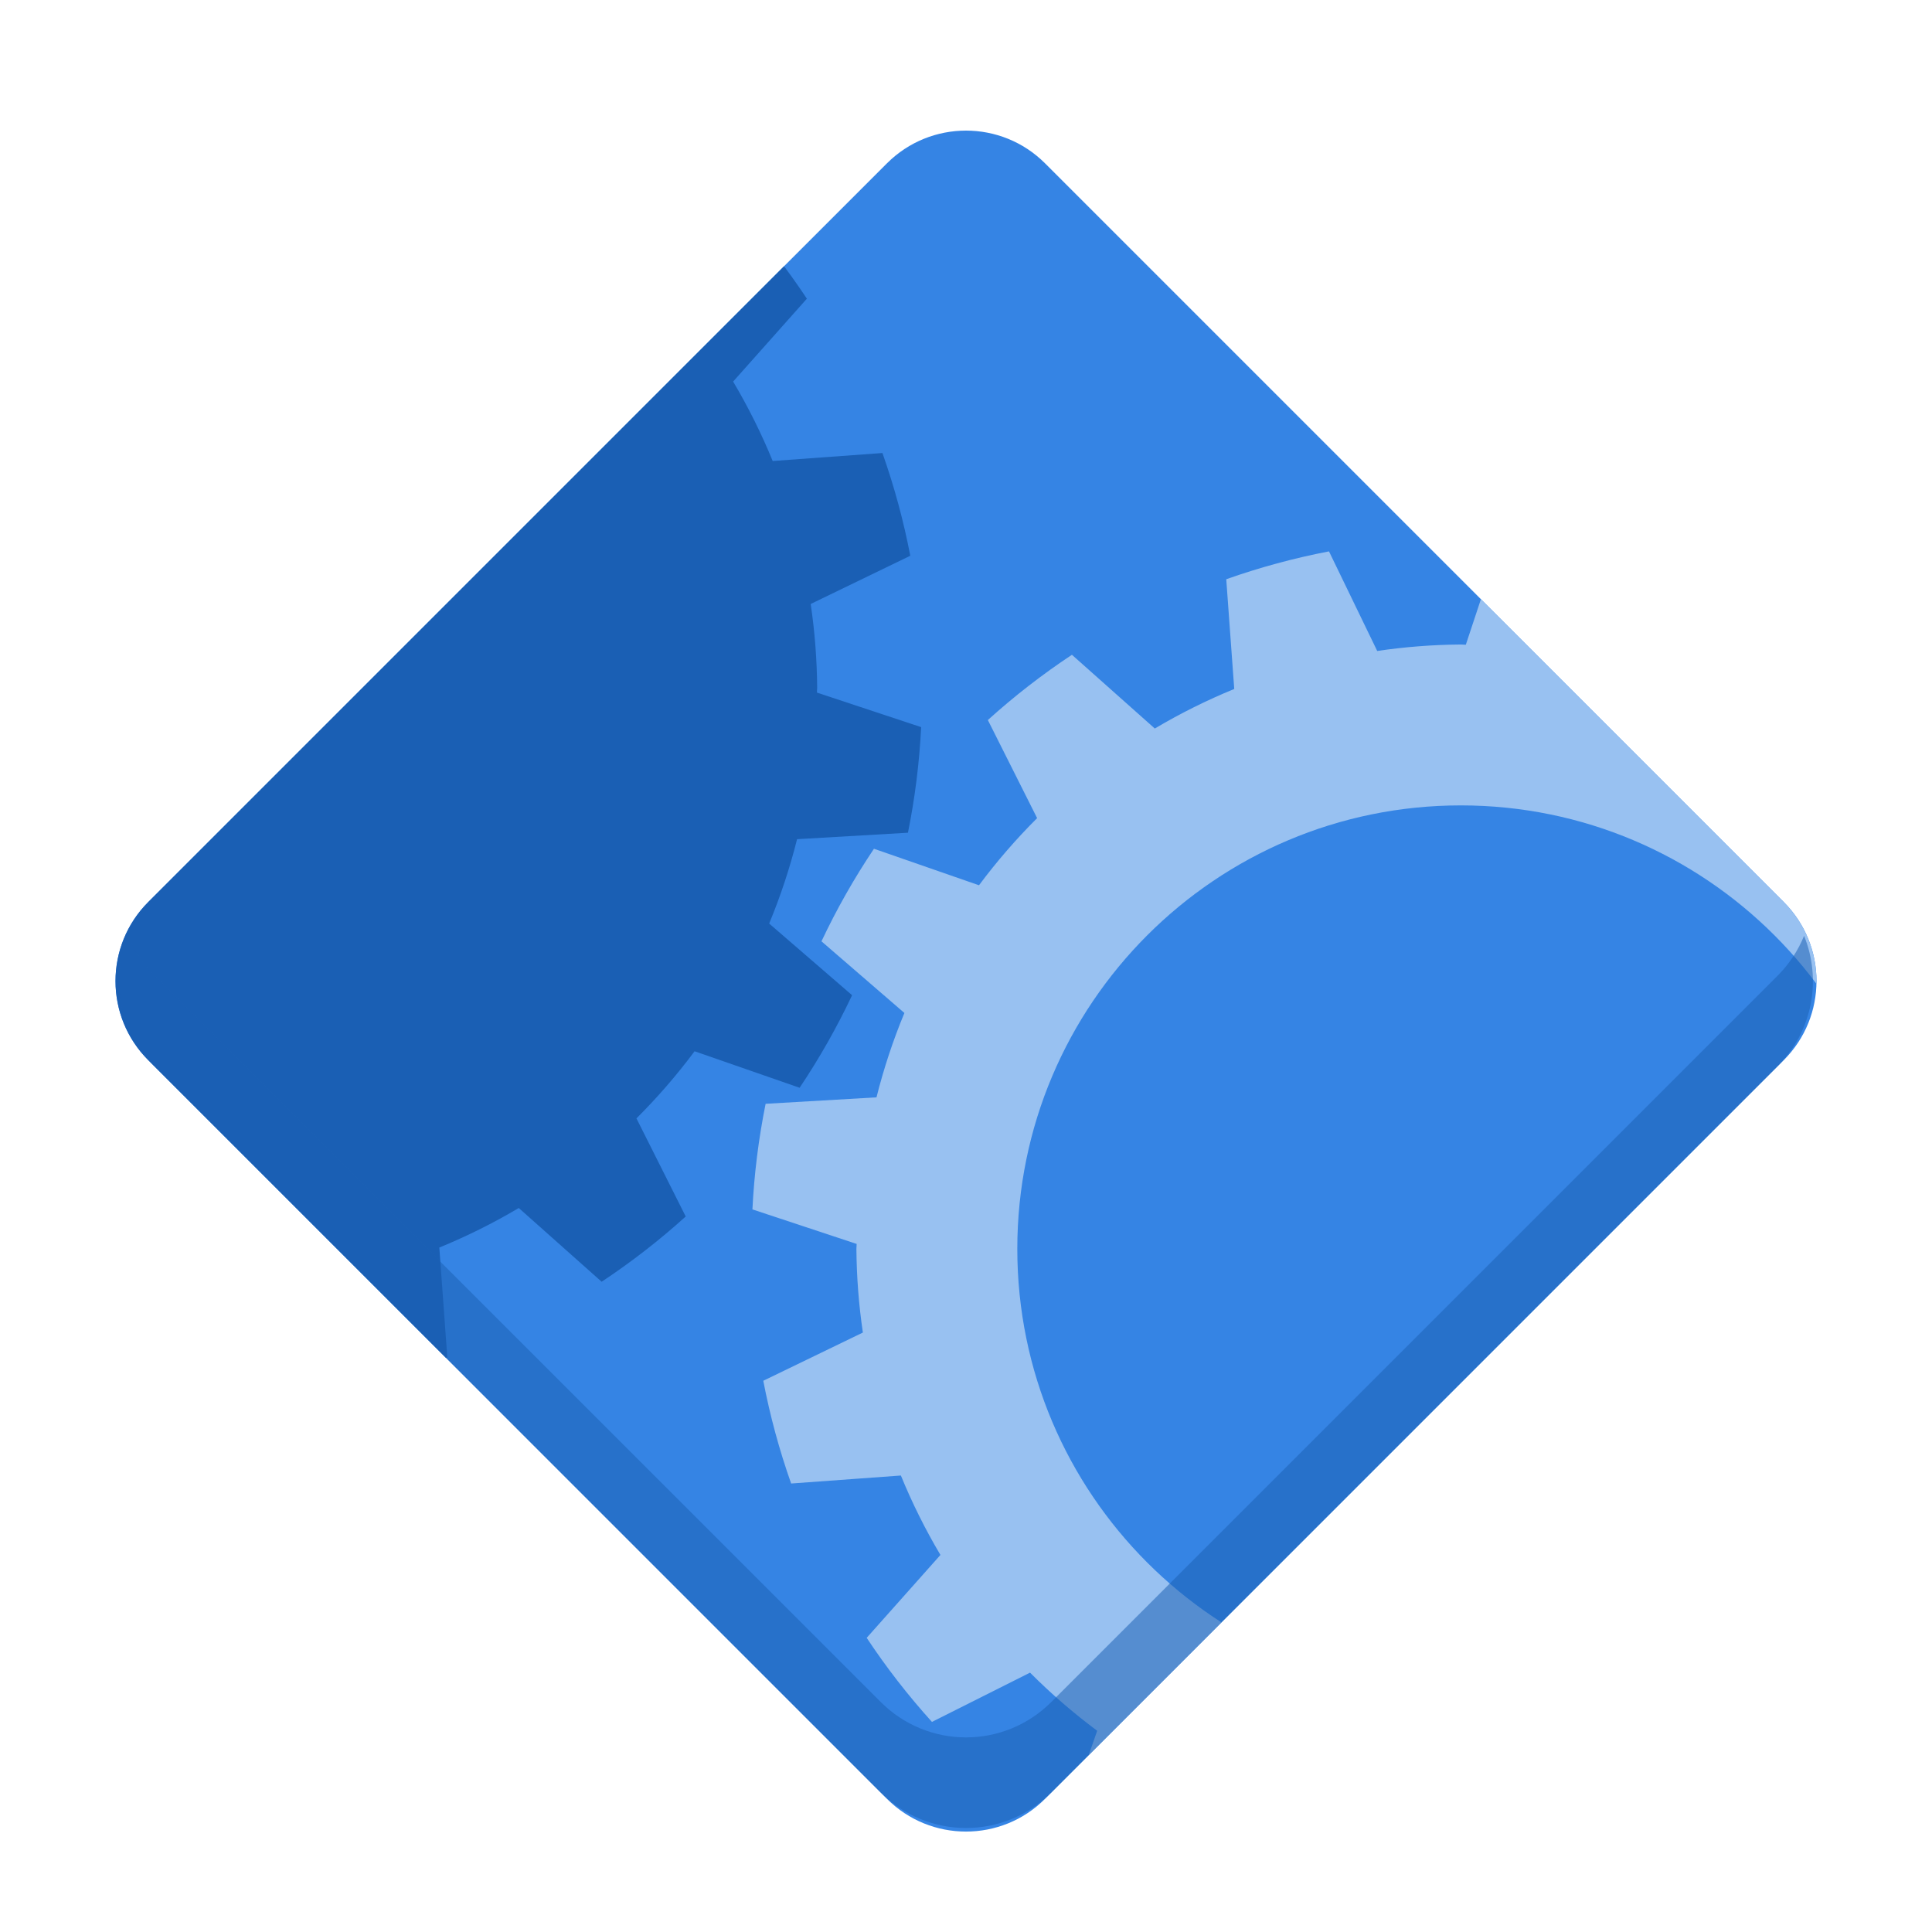
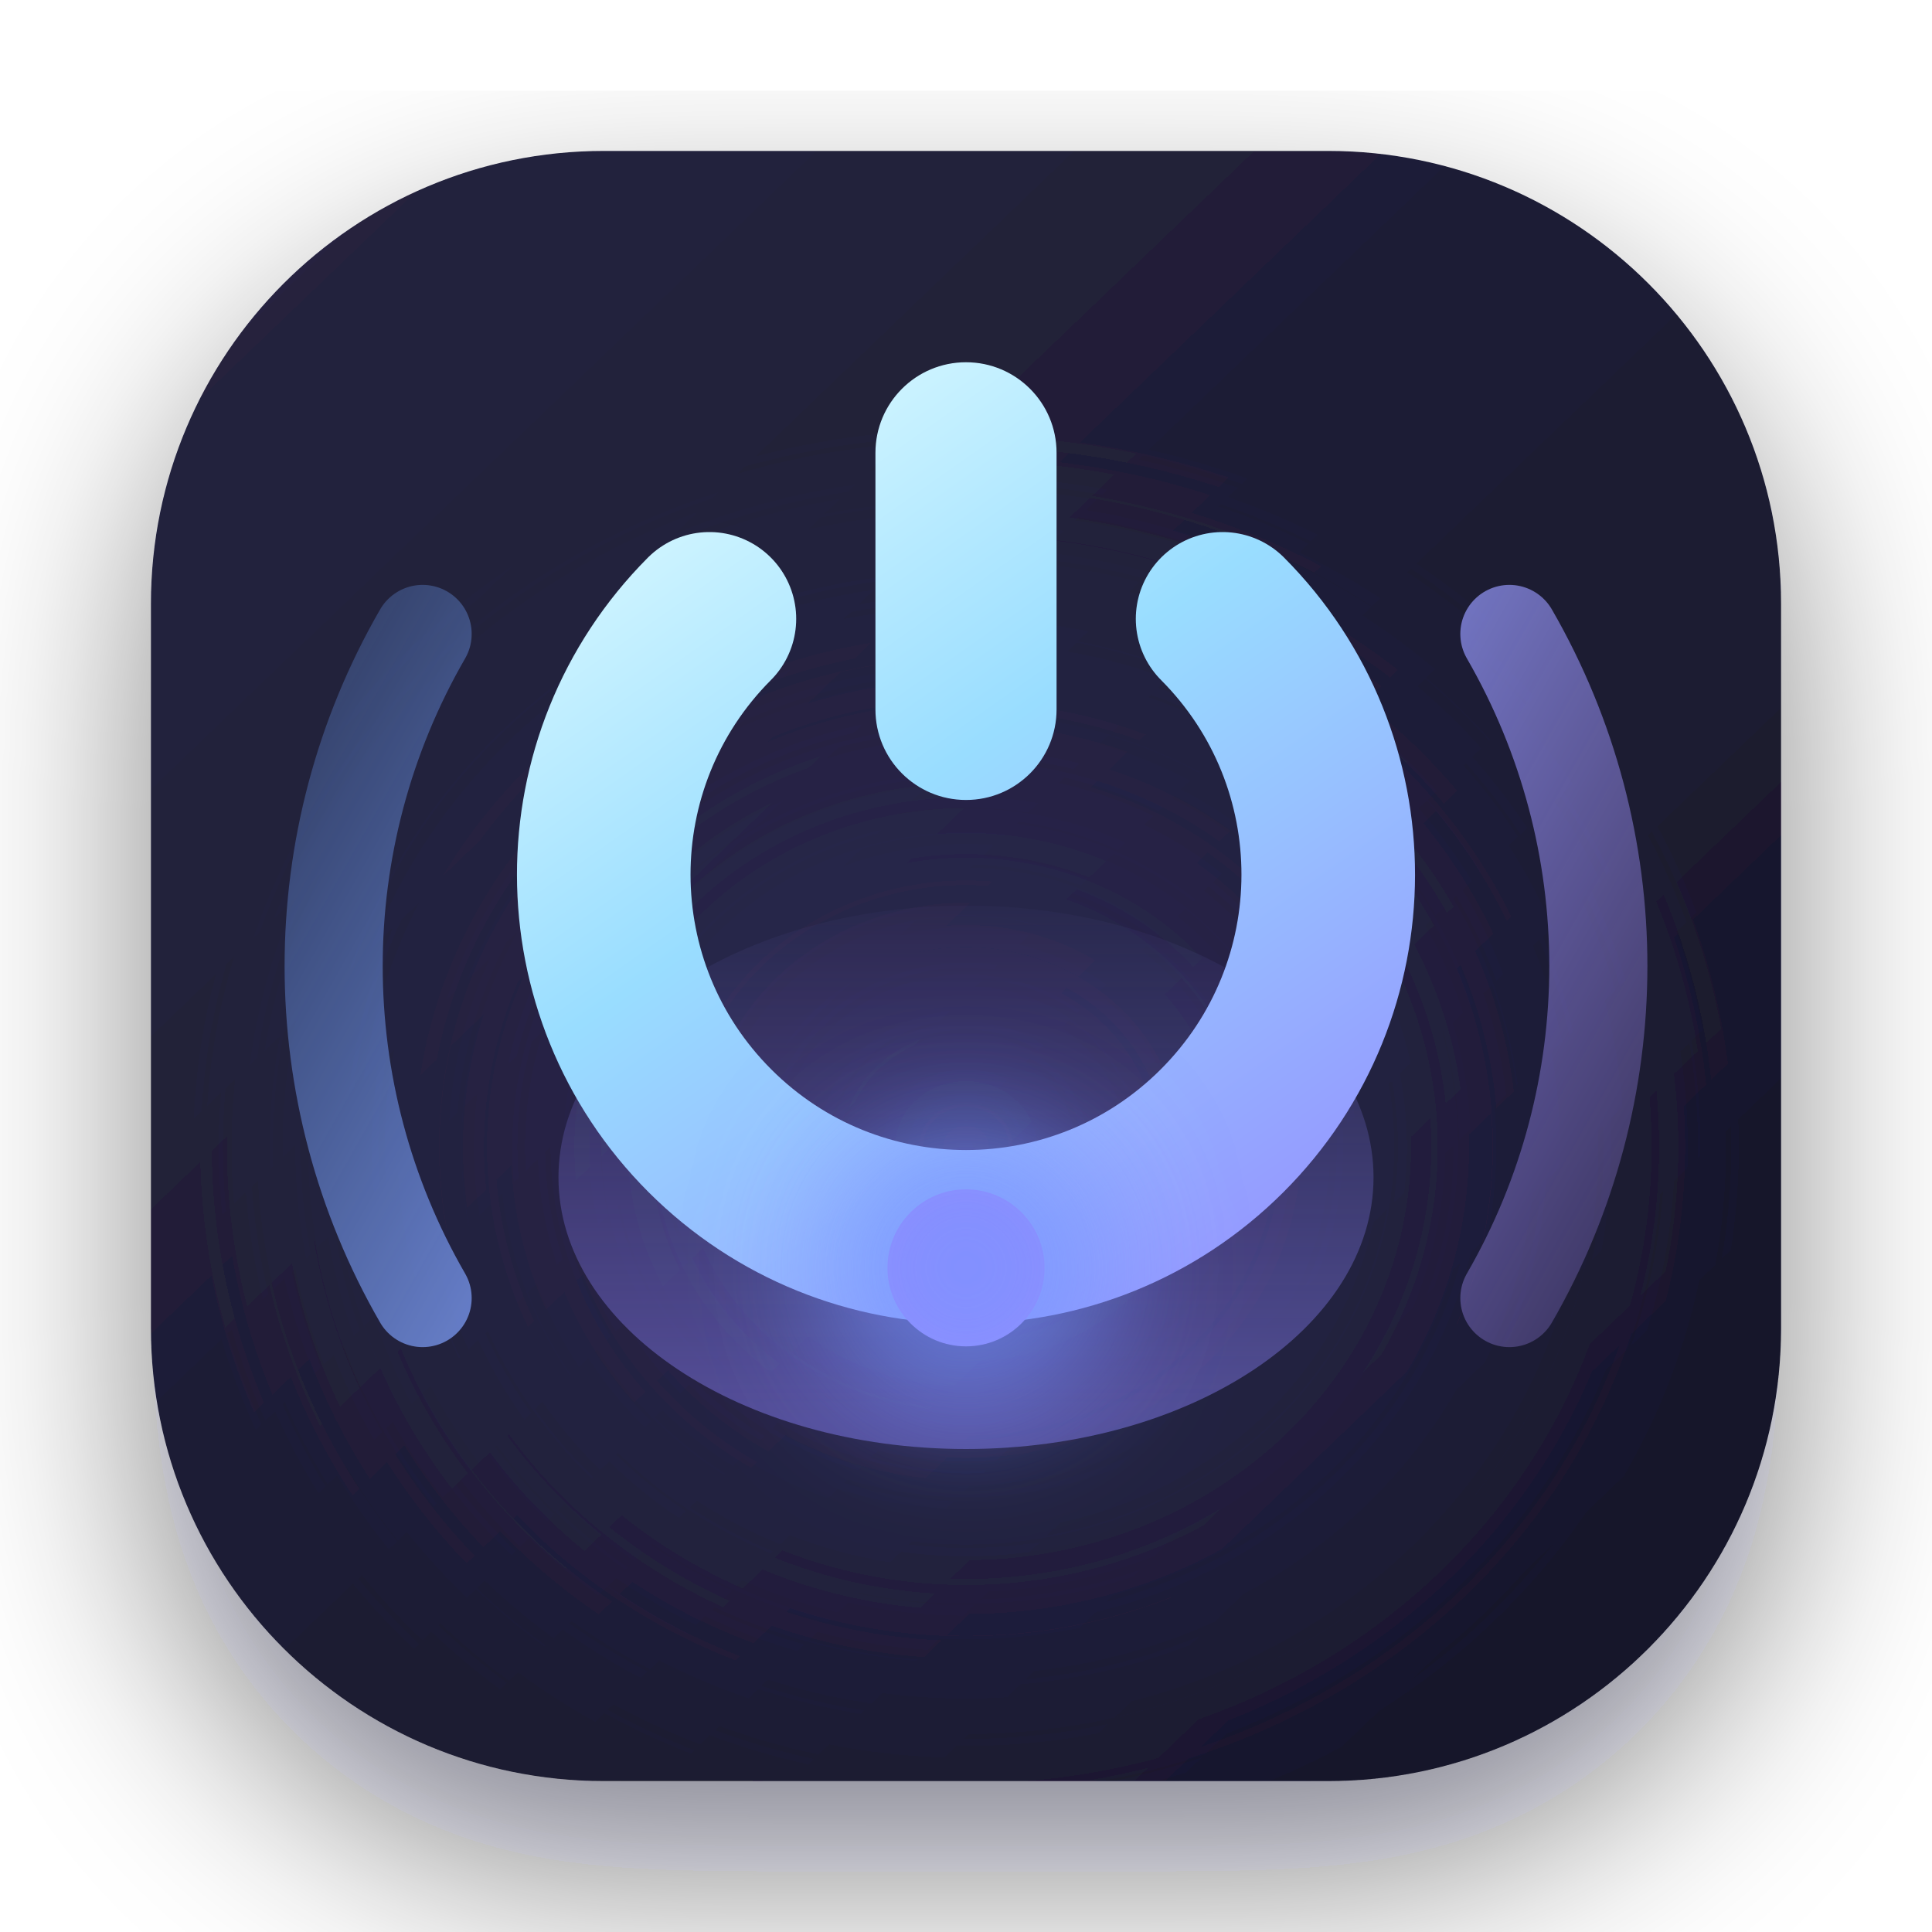
- <svg xmlns="http://www.w3.org/2000/svg" width="33.75mm" height="33.75mm" viewBox="0 0 33.75 33.75" version="1.1" id="svg974">
-   <defs id="defs968">
-     <clipPath clipPathUnits="userSpaceOnUse" id="clipPath18689">
-       <rect clip-path="none" transform="rotate(45)" ry="32" rx="32" y="123.999" x="486.037" height="362.943" width="362.943" id="rect18691" style="display:inline;opacity:1;vector-effect:none;fill:#4a86cf;fill-opacity:1;stroke:none;stroke-width:26.067;stroke-linecap:butt;stroke-linejoin:miter;stroke-miterlimit:4;stroke-dasharray:none;stroke-dashoffset:0;stroke-opacity:1;marker:none;marker-start:none;marker-mid:none;marker-end:none;paint-order:normal;enable-background:new" />
-     </clipPath>
-     <clipPath clipPathUnits="userSpaceOnUse" id="clipPath18689-3">
-       <rect clip-path="none" transform="rotate(45)" ry="32" rx="32" y="123.999" x="486.037" height="362.943" width="362.943" id="rect18691-6" style="display:inline;opacity:1;vector-effect:none;fill:#4a86cf;fill-opacity:1;stroke:none;stroke-width:26.067;stroke-linecap:butt;stroke-linejoin:miter;stroke-miterlimit:4;stroke-dasharray:none;stroke-dashoffset:0;stroke-opacity:1;marker:none;marker-start:none;marker-mid:none;marker-end:none;paint-order:normal;enable-background:new" />
-     </clipPath>
+ <svg xmlns="http://www.w3.org/2000/svg" width="128" height="128" viewBox="0 0 128 128" version="1.1">
+   <defs>
+     <linearGradient id="bgGradient" x1="18" y1="16" x2="112" y2="114" gradientUnits="userSpaceOnUse">
+       <stop offset="0" stop-color="#25243f" />
+       <stop offset="1" stop-color="#151528" />
+     </linearGradient>
+     <radialGradient id="bgGlow" cx="0" cy="0" r="1" gradientUnits="userSpaceOnUse" gradientTransform="translate(64 76) rotate(90) scale(48 52)">
+       <stop offset="0" stop-color="#3b356f" stop-opacity="0.55" />
+       <stop offset="1" stop-color="#3b356f" stop-opacity="0" />
+     </radialGradient>
+     <linearGradient id="powerGradient" x1="40" y1="24" x2="88" y2="92" gradientUnits="userSpaceOnUse">
+       <stop offset="0" stop-color="#e7ffff" />
+       <stop offset="0.42" stop-color="#99ddff" />
+       <stop offset="1" stop-color="#9386ff" />
+     </linearGradient>
+     <linearGradient id="arcGradient" x1="18" y1="36" x2="110" y2="88" gradientUnits="userSpaceOnUse">
+       <stop offset="0" stop-color="#6aa4ff" stop-opacity="0.14" />
+       <stop offset="0.5" stop-color="#8ca2ff" stop-opacity="0.95" />
+       <stop offset="1" stop-color="#ac8dff" stop-opacity="0.18" />
+     </linearGradient>
+     <linearGradient id="innerGlowGradient" x1="64" y1="58" x2="64" y2="94" gradientUnits="userSpaceOnUse">
+       <stop offset="0" stop-color="#8d84ff" stop-opacity="0" />
+       <stop offset="1" stop-color="#8d84ff" stop-opacity="0.45" />
+     </linearGradient>
+     <filter id="shadow" x="-20%" y="-20%" width="140%" height="160%">
+       <feDropShadow dx="0" dy="6" stdDeviation="7" flood-color="#090914" flood-opacity="0.48" />
+     </filter>
+     <filter id="glow" x="-80%" y="-80%" width="260%" height="260%">
+       <feGaussianBlur stdDeviation="4.2" />
+     </filter>
+     <filter id="flare" x="-200%" y="-200%" width="500%" height="500%">
+       <feGaussianBlur stdDeviation="1.25" />
+     </filter>
  </defs>
-   <g id="layer1" transform="translate(-61.81982,-103.944)">
-     <g transform="matrix(0.2636723,0,0,0.2636723,61.81982,-529.397)" style="display:inline;stroke-width:0.25;enable-background:new" id="g1836">
-       <g transform="matrix(0.25,0,0,0.25,0,2295)" id="g18818" style="stroke-width:0.25">
-         <g style="stroke-width:0.27" transform="matrix(0.9260519,0,0,0.9260519,18.93073,50.87633)" id="g18590">
-           <g style="stroke-width:0.27" id="g18681" clip-path="url(#clipPath18689-3)">
-             <rect style="opacity:1;vector-effect:none;fill:#3584e4;fill-opacity:1;stroke:none;stroke-width:8.221;stroke-linecap:butt;stroke-linejoin:miter;stroke-miterlimit:4;stroke-dasharray:none;stroke-dashoffset:0;stroke-opacity:1;marker:none;marker-start:none;marker-mid:none;marker-end:none;paint-order:normal" id="rect18571" width="424" height="424" x="458.337" y="90.642" rx="10.092" ry="10.092" transform="matrix(0.6052817,0.6052817,-0.6052817,0.6052817,33.44063,99.07363)" clip-path="none" />
-             <circle style="opacity:1;vector-effect:none;fill:#f66151;fill-opacity:1;stroke:none;stroke-width:7.037;stroke-linecap:butt;stroke-linejoin:miter;stroke-miterlimit:4;stroke-dasharray:none;stroke-dashoffset:0;stroke-opacity:1;marker:none;marker-start:none;marker-mid:none;marker-end:none;paint-order:normal" id="path18706" cx="0" cy="0" r="0" transform="translate(0,-212)" />
-             <circle style="opacity:1;vector-effect:none;fill:#f66151;fill-opacity:1;stroke:none;stroke-width:7.037;stroke-linecap:butt;stroke-linejoin:miter;stroke-miterlimit:4;stroke-dasharray:none;stroke-dashoffset:0;stroke-opacity:1;marker:none;marker-start:none;marker-mid:none;marker-end:none;paint-order:normal" id="path18708" cx="0" cy="0" r="0" transform="translate(0,-212)" />
-             <path style="display:inline;opacity:1;vector-effect:none;fill:#98c1f1;fill-opacity:1;stroke:none;stroke-width:7.037;stroke-linecap:butt;stroke-linejoin:miter;stroke-miterlimit:4;stroke-dasharray:none;stroke-dashoffset:0;stroke-opacity:1;marker:none;marker-start:none;marker-mid:none;marker-end:none;paint-order:normal;enable-background:new" d="m 408.92,561.918 -9.886,29.829 a 172.971,172.971 0 0 0 -1.427,-0.071 172.971,172.971 0 0 0 -23.929,1.852 l -13.801,-28.501 a 203.293,203.293 0 0 0 -29.401,7.972 l 2.286,31.405 a 172.971,172.971 0 0 0 -22.732,11.319 l -23.718,-21.103 a 203.293,203.293 0 0 0 -24.059,18.674 l 14.099,28.073 a 172.971,172.971 0 0 0 -16.636,19.211 l -30.058,-10.448 a 203.293,203.293 0 0 0 -15.017,26.488 l 23.73,20.507 a 172.971,172.971 0 0 0 -7.985,24.143 l -31.73,1.849 a 203.293,203.293 0 0 0 -3.778,30.217 l 29.829,9.886 a 172.971,172.971 0 0 0 -0.071,1.427 172.971,172.971 0 0 0 1.852,23.929 l -28.501,13.801 a 203.293,203.293 0 0 0 7.972,29.401 l 31.405,-2.286 a 172.971,172.971 0 0 0 11.319,22.732 l -21.103,23.718 a 203.293,203.293 0 0 0 18.674,24.059 l 28.073,-14.099 a 172.971,172.971 0 0 0 19.211,16.636 l -10.448,30.058 a 203.293,203.293 0 0 0 26.488,15.017 l 20.507,-23.73 a 172.971,172.971 0 0 0 24.143,7.985 l 1.849,31.73 a 203.293,203.293 0 0 0 30.217,3.778 l 9.886,-29.829 a 172.971,172.971 0 0 0 1.427,0.071 172.971,172.971 0 0 0 23.929,-1.852 l 13.801,28.501 a 203.293,203.293 0 0 0 29.401,-7.972 l -2.286,-31.405 a 172.971,172.971 0 0 0 22.732,-11.319 l 23.718,21.103 A 203.293,203.293 0 0 0 532.96,916 l -14.099,-28.073 a 172.971,172.971 0 0 0 16.636,-19.211 l 30.058,10.448 a 203.293,203.293 0 0 0 15.017,-26.488 l -23.73,-20.507 a 172.971,172.971 0 0 0 7.985,-24.143 l 31.73,-1.849 a 203.293,203.293 0 0 0 3.778,-30.217 l -29.829,-9.886 a 172.971,172.971 0 0 0 0.071,-1.427 172.971,172.971 0 0 0 -1.852,-23.929 l 28.501,-13.801 a 203.293,203.293 0 0 0 -7.972,-29.401 l -31.405,2.286 a 172.971,172.971 0 0 0 -11.319,-22.732 l 21.103,-23.718 a 203.293,203.293 0 0 0 -18.674,-24.059 l -28.073,14.099 a 172.971,172.971 0 0 0 -19.211,-16.636 l 10.448,-30.058 A 203.293,203.293 0 0 0 485.636,581.681 l -20.507,23.73 a 172.971,172.971 0 0 0 -24.143,-7.985 l -1.849,-31.73 a 203.293,203.293 0 0 0 -30.217,-3.778 z M 397.607,637.722 A 126.926,126.926 0 0 1 524.532,764.647 126.926,126.926 0 0 1 397.607,891.572 126.926,126.926 0 0 1 270.682,764.647 126.926,126.926 0 0 1 397.607,637.722 Z" id="path18717-4" />
-             <path id="path18758" d="m 51.748,401.284 -9.886,29.829 c -0.476,-0.026 -0.951,-0.05 -1.427,-0.071 -8.01,0.062 -16.005,0.681 -23.929,1.852 L 2.706,404.392 c -9.986,1.918 -19.814,4.583 -29.401,7.972 l 2.286,31.405 c -7.844,3.211 -15.442,6.994 -22.732,11.319 l -23.718,-21.103 c -8.475,5.614 -16.518,11.857 -24.059,18.674 l 14.099,28.073 c -6.009,5.987 -11.569,12.408 -16.636,19.211 l -30.058,-10.448 c -5.661,8.442 -10.68,17.296 -15.017,26.488 l 23.73,20.507 c -3.25,7.841 -5.919,15.91 -7.985,24.143 l -31.73,1.849 c -2.013,9.964 -3.276,20.064 -3.778,30.217 l 29.829,9.886 c -0.026,0.476 -0.05,0.951 -0.071,1.427 0.062,8.01 0.681,16.005 1.852,23.929 l -28.501,13.801 c 1.918,9.986 4.583,19.814 7.972,29.401 l 31.405,-2.286 c 3.211,7.844 6.994,15.442 11.319,22.732 l -21.103,23.718 c 5.614,8.475 11.857,16.518 18.674,24.059 l 28.073,-14.099 c 5.987,6.009 12.408,11.569 19.211,16.636 l -10.448,30.058 c 8.442,5.661 17.296,10.68 26.488,15.017 l 20.507,-23.73 c 7.841,3.25 15.91,5.919 24.143,7.985 l 1.849,31.73 c 9.964,2.013 20.064,3.276 30.217,3.778 l 9.886,-29.829 c 0.476,0.026 0.951,0.05 1.427,0.071 8.01,-0.062 16.005,-0.681 23.929,-1.852 l 13.801,28.501 c 9.986,-1.918 19.814,-4.583 29.401,-7.972 l -2.286,-31.405 c 7.844,-3.211 15.442,-6.994 22.732,-11.319 l 23.718,21.103 c 8.475,-5.614 16.518,-11.857 24.059,-18.674 l -14.099,-28.073 c 6.009,-5.987 11.569,-12.408 16.636,-19.211 l 30.058,10.448 c 5.661,-8.442 10.68,-17.296 15.017,-26.488 l -23.73,-20.507 c 3.25,-7.841 5.919,-15.91 7.985,-24.143 l 31.73,-1.849 c 2.013,-9.964 3.276,-20.064 3.778,-30.217 l -29.829,-9.886 c 0.026,-0.476 0.05,-0.951 0.071,-1.427 -0.062,-8.01 -0.681,-16.005 -1.852,-23.929 l 28.501,-13.801 c -1.918,-9.986 -4.583,-19.814 -7.972,-29.401 l -31.405,2.286 c -3.211,-7.844 -6.994,-15.442 -11.319,-22.732 l 21.103,-23.718 c -5.614,-8.475 -11.857,-16.518 -18.674,-24.059 l -28.073,14.099 c -5.987,-6.009 -12.408,-11.569 -19.211,-16.636 l 10.448,-30.058 c -8.442,-5.661 -17.296,-10.68 -26.488,-15.017 l -20.507,23.73 c -7.841,-3.25 -15.91,-5.919 -24.143,-7.985 l -1.849,-31.73 c -9.964,-2.013 -20.064,-3.276 -30.217,-3.778 z" style="display:inline;opacity:1;vector-effect:none;fill:#1a5fb4;fill-opacity:1;stroke:none;stroke-width:7.037;stroke-linecap:butt;stroke-linejoin:miter;stroke-miterlimit:4;stroke-dasharray:none;stroke-dashoffset:0;stroke-opacity:1;marker:none;marker-start:none;marker-mid:none;marker-end:none;paint-order:normal;enable-background:new" />
-           </g>
-         </g>
-         <path style="display:inline;opacity:0.534;vector-effect:none;fill:#1a5fb4;fill-opacity:1;stroke:none;stroke-width:1.629;stroke-linecap:butt;stroke-linejoin:miter;stroke-miterlimit:4;stroke-dasharray:none;stroke-dashoffset:0;stroke-opacity:1;marker:none;marker-start:none;marker-mid:none;marker-end:none;paint-order:normal;enable-background:new" clip-path="none" d="m 8.477,2676 c -1.171,2.887 -0.583,6.308 1.766,8.656 l 48.102,48.102 c 3.134,3.134 8.179,3.134 11.312,0 l 48.102,-48.102 c 2.348,-2.348 2.937,-5.77 1.766,-8.656 -0.392,0.966 -0.98,1.871 -1.766,2.656 l -48.102,48.102 c -3.134,3.134 -8.179,3.134 -11.312,0 L 10.242,2678.656 C 9.457,2677.871 8.868,2676.965 8.477,2676 Z" transform="matrix(4,0,0,4,0,-10028)" id="rect18571-6" />
-       </g>
-       <rect y="2402" x="-1.5000001e-06" height="128" width="128" id="rect9125-7-2" style="display:inline;opacity:1;vector-effect:none;fill:none;fill-opacity:1;stroke:none;stroke-width:1.25;stroke-linecap:butt;stroke-linejoin:miter;stroke-miterlimit:4;stroke-dasharray:none;stroke-dashoffset:0;stroke-opacity:1;marker:none;marker-start:none;marker-mid:none;marker-end:none;paint-order:normal;enable-background:new" />
-     </g>
+   <g filter="url(#shadow)">
+     <rect x="10" y="10" width="108" height="108" rx="30" ry="30" fill="url(#bgGradient)" />
+     <rect x="10" y="10" width="108" height="108" rx="30" ry="30" fill="url(#bgGlow)" />
  </g>
+   <ellipse cx="64" cy="78" rx="27" ry="18" fill="url(#innerGlowGradient)" />
+   <path d="M 47 41 A 24 24 0 1 0 81 41" fill="none" stroke="url(#powerGradient)" stroke-width="11.5" stroke-linecap="round" />
+   <rect x="58" y="24" width="12" height="29" rx="6" ry="6" fill="url(#powerGradient)" />
+   <path d="M 28 42 A 44 44 0 0 0 28 86" fill="none" stroke="url(#arcGradient)" stroke-width="6.5" stroke-linecap="round" />
+   <path d="M 100 42 A 44 44 0 0 1 100 86" fill="none" stroke="url(#arcGradient)" stroke-width="6.5" stroke-linecap="round" />
+   <circle cx="64" cy="84" r="5.2" fill="#9f8dff" />
+   <circle cx="64" cy="84" r="9.5" fill="#7292ff" opacity="0.65" filter="url(#glow)" />
+   <path d="M 50 84 H 78" stroke="#6f88ff" stroke-width="1.8" stroke-linecap="round" opacity="0.62" filter="url(#flare)" />
+   <path d="M 64 72 V 96" stroke="#6f88ff" stroke-width="1.8" stroke-linecap="round" opacity="0.34" filter="url(#flare)" />
</svg>
